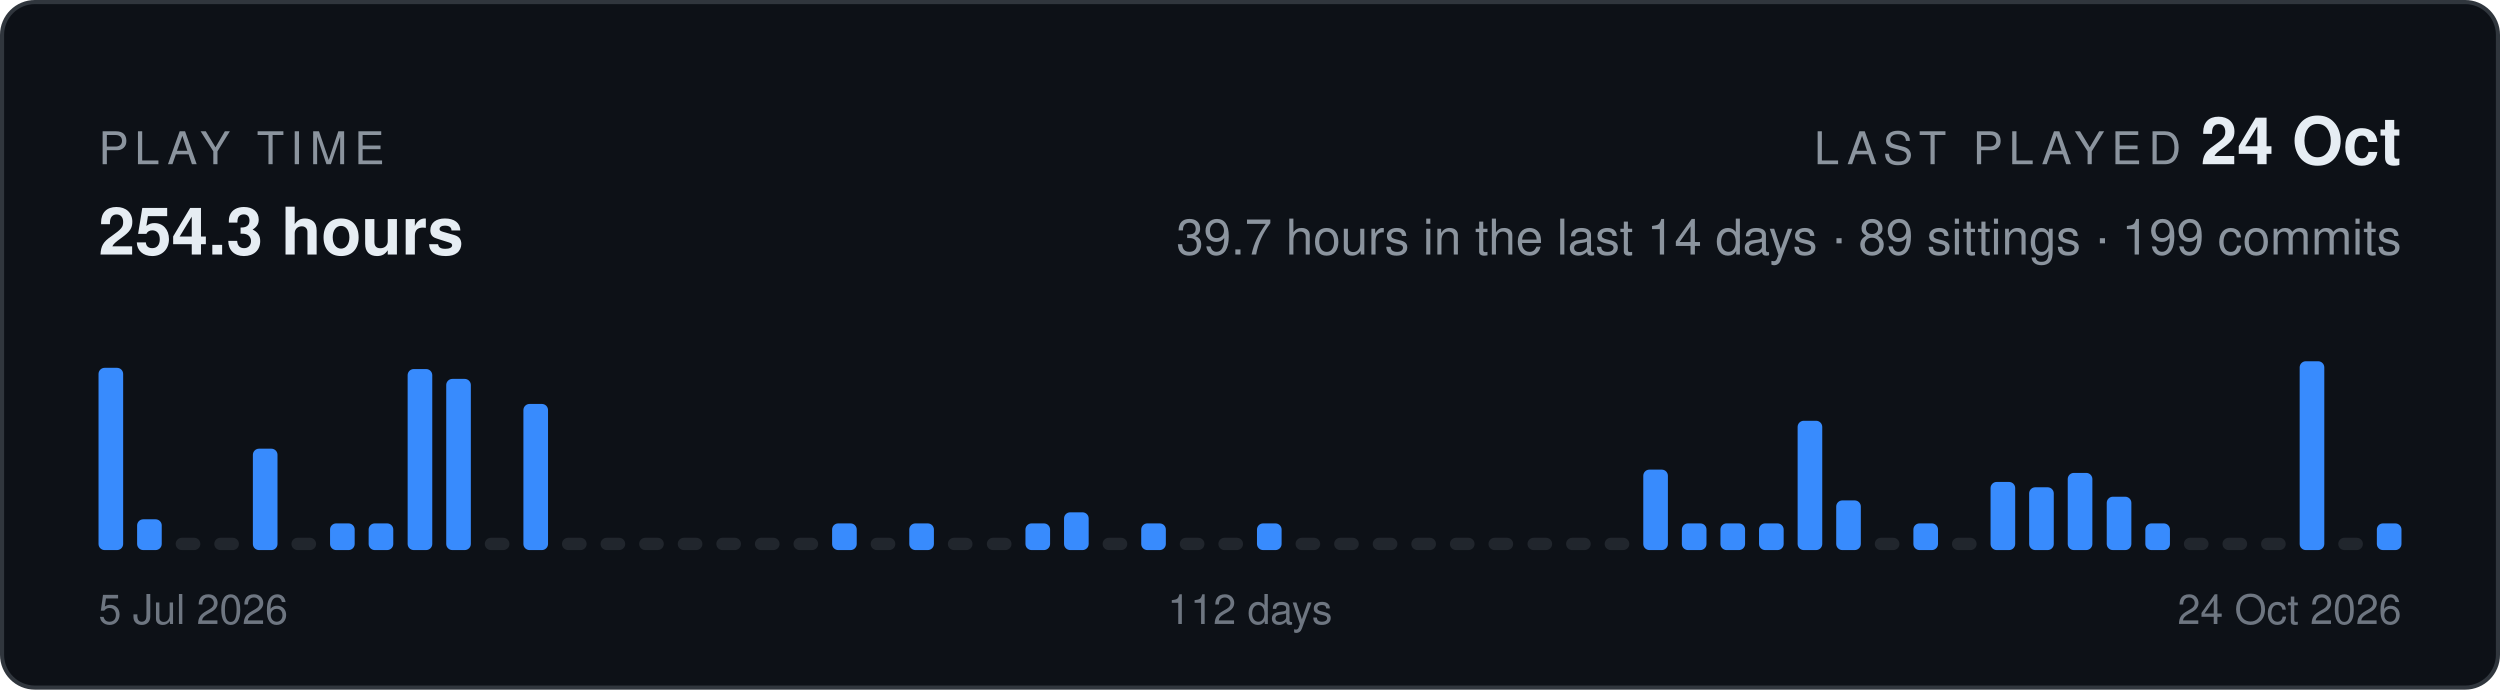
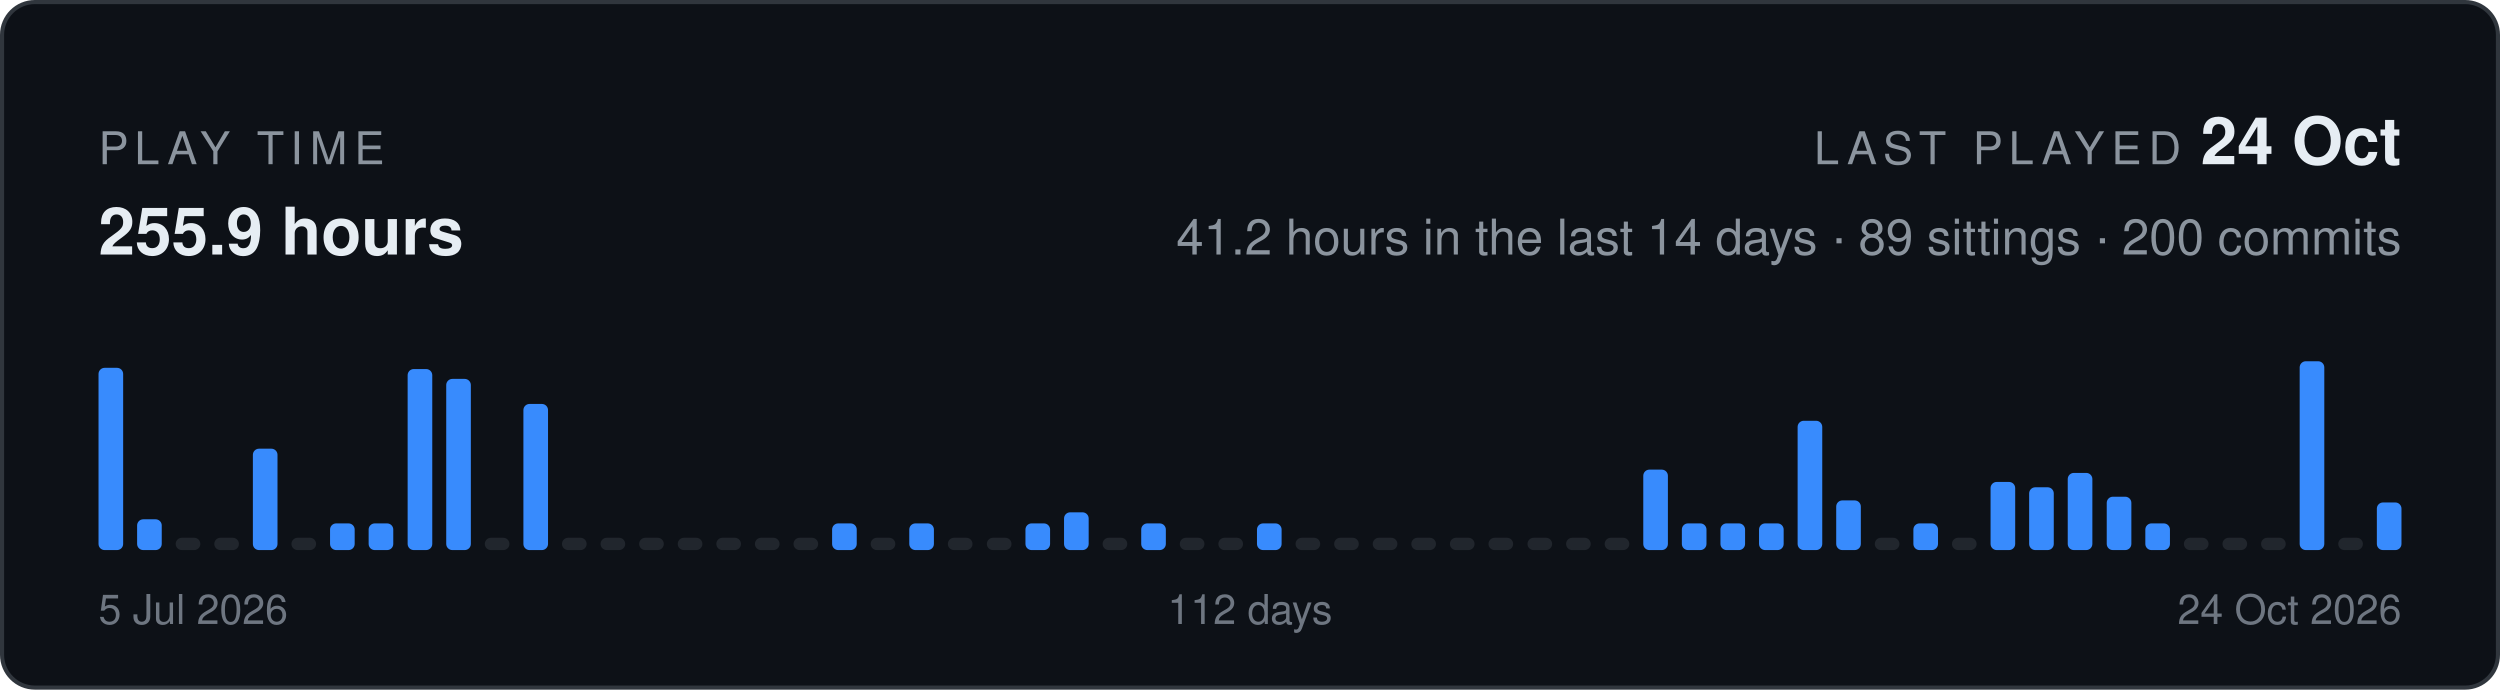
- <svg xmlns="http://www.w3.org/2000/svg" width="609" height="168" viewBox="0 0 609 168" role="img" aria-label="Play time: 254.3 hours over 199 commits, last played 24 Oct">
+ <svg xmlns="http://www.w3.org/2000/svg" width="609" height="168" viewBox="0 0 609 168" role="img" aria-label="Play time: 255.9 hours over 200 commits, last played 24 Oct">
  <style>
    .card { fill: #0d1117; stroke: #30363d }
    text { font-family: -apple-system, BlinkMacSystemFont, "Segoe UI", Helvetica, Arial, sans-serif }
    .label { font-size: 11px; letter-spacing: 1.7px; fill: #8b949e }
    .stat { font-size: 16px; font-weight: 600; letter-spacing: normal; fill: #e6edf3 }
    .note { font-size: 12px; fill: #8b949e }
    .axis { font-size: 10px; fill: #6e7681 }
    .bar { fill: #388bfd }
    .bar-quiet { fill: #21262d }
  </style>
  <rect class="card" x="0.5" y="0.5" width="608" height="167" rx="8" />
  <text class="label" x="24" y="40">PLAY TIME</text>
-   <text class="stat" x="24" y="62">254.3 hours</text>
+   <text class="stat" x="24" y="62">255.9 hours</text>
  <text class="label" x="585" y="40" text-anchor="end">LAST PLAYED <tspan class="stat">24 Oct</tspan>
  </text>
-   <text class="note" x="585" y="62" text-anchor="end">39.7 hours in the last 14 days   ·   89 sittings   ·   199 commits</text>
+   <text class="note" x="585" y="62" text-anchor="end">41.2 hours in the last 14 days   ·   89 sittings   ·   200 commits</text>
  <rect class="bar" x="24.0" y="89.6" width="6" height="44.4" rx="1.5" />
  <rect class="bar" x="33.4" y="126.5" width="6" height="7.5" rx="1.5" />
  <rect class="bar-quiet" x="42.8" y="131.0" width="6" height="3.0" rx="1.5" />
  <rect class="bar-quiet" x="52.2" y="131.0" width="6" height="3.0" rx="1.5" />
  <rect class="bar" x="61.6" y="109.3" width="6" height="24.7" rx="1.5" />
  <rect class="bar-quiet" x="71.0" y="131.0" width="6" height="3.0" rx="1.5" />
  <rect class="bar" x="80.4" y="127.5" width="6" height="6.5" rx="1.5" />
  <rect class="bar" x="89.8" y="127.5" width="6" height="6.5" rx="1.5" />
  <rect class="bar" x="99.3" y="89.9" width="6" height="44.1" rx="1.5" />
  <rect class="bar" x="108.7" y="92.3" width="6" height="41.7" rx="1.5" />
  <rect class="bar-quiet" x="118.1" y="131.0" width="6" height="3.0" rx="1.5" />
  <rect class="bar" x="127.5" y="98.4" width="6" height="35.6" rx="1.5" />
  <rect class="bar-quiet" x="136.9" y="131.0" width="6" height="3.0" rx="1.5" />
  <rect class="bar-quiet" x="146.3" y="131.0" width="6" height="3.0" rx="1.5" />
  <rect class="bar-quiet" x="155.7" y="131.0" width="6" height="3.0" rx="1.5" />
  <rect class="bar-quiet" x="165.1" y="131.0" width="6" height="3.0" rx="1.5" />
  <rect class="bar-quiet" x="174.5" y="131.0" width="6" height="3.0" rx="1.5" />
  <rect class="bar-quiet" x="183.9" y="131.0" width="6" height="3.0" rx="1.5" />
  <rect class="bar-quiet" x="193.3" y="131.0" width="6" height="3.0" rx="1.5" />
  <rect class="bar" x="202.7" y="127.5" width="6" height="6.5" rx="1.5" />
  <rect class="bar-quiet" x="212.1" y="131.0" width="6" height="3.0" rx="1.5" />
  <rect class="bar" x="221.5" y="127.5" width="6" height="6.5" rx="1.5" />
  <rect class="bar-quiet" x="230.9" y="131.0" width="6" height="3.0" rx="1.5" />
  <rect class="bar-quiet" x="240.4" y="131.0" width="6" height="3.0" rx="1.5" />
  <rect class="bar" x="249.8" y="127.5" width="6" height="6.5" rx="1.5" />
  <rect class="bar" x="259.2" y="124.8" width="6" height="9.2" rx="1.5" />
  <rect class="bar-quiet" x="268.6" y="131.0" width="6" height="3.0" rx="1.5" />
  <rect class="bar" x="278.0" y="127.5" width="6" height="6.5" rx="1.5" />
  <rect class="bar-quiet" x="287.4" y="131.0" width="6" height="3.0" rx="1.5" />
  <rect class="bar-quiet" x="296.8" y="131.0" width="6" height="3.0" rx="1.5" />
  <rect class="bar" x="306.2" y="127.5" width="6" height="6.5" rx="1.5" />
  <rect class="bar-quiet" x="315.6" y="131.0" width="6" height="3.0" rx="1.5" />
  <rect class="bar-quiet" x="325.0" y="131.0" width="6" height="3.0" rx="1.5" />
  <rect class="bar-quiet" x="334.4" y="131.0" width="6" height="3.0" rx="1.5" />
  <rect class="bar-quiet" x="343.8" y="131.0" width="6" height="3.0" rx="1.5" />
  <rect class="bar-quiet" x="353.2" y="131.0" width="6" height="3.0" rx="1.5" />
  <rect class="bar-quiet" x="362.6" y="131.0" width="6" height="3.0" rx="1.5" />
  <rect class="bar-quiet" x="372.1" y="131.0" width="6" height="3.0" rx="1.5" />
  <rect class="bar-quiet" x="381.5" y="131.0" width="6" height="3.0" rx="1.5" />
  <rect class="bar-quiet" x="390.9" y="131.0" width="6" height="3.0" rx="1.5" />
  <rect class="bar" x="400.3" y="114.4" width="6" height="19.6" rx="1.5" />
  <rect class="bar" x="409.7" y="127.5" width="6" height="6.5" rx="1.5" />
  <rect class="bar" x="419.1" y="127.5" width="6" height="6.5" rx="1.5" />
  <rect class="bar" x="428.5" y="127.5" width="6" height="6.5" rx="1.5" />
  <rect class="bar" x="437.9" y="102.5" width="6" height="31.5" rx="1.5" />
  <rect class="bar" x="447.3" y="121.9" width="6" height="12.1" rx="1.5" />
  <rect class="bar-quiet" x="456.7" y="131.0" width="6" height="3.0" rx="1.5" />
  <rect class="bar" x="466.1" y="127.5" width="6" height="6.5" rx="1.5" />
  <rect class="bar-quiet" x="475.5" y="131.0" width="6" height="3.0" rx="1.5" />
  <rect class="bar" x="484.9" y="117.4" width="6" height="16.6" rx="1.5" />
  <rect class="bar" x="494.3" y="118.7" width="6" height="15.3" rx="1.5" />
  <rect class="bar" x="503.7" y="115.2" width="6" height="18.8" rx="1.5" />
  <rect class="bar" x="513.2" y="121.0" width="6" height="13.0" rx="1.5" />
  <rect class="bar" x="522.6" y="127.5" width="6" height="6.5" rx="1.5" />
  <rect class="bar-quiet" x="532.0" y="131.0" width="6" height="3.0" rx="1.5" />
  <rect class="bar-quiet" x="541.4" y="131.0" width="6" height="3.0" rx="1.5" />
  <rect class="bar-quiet" x="550.8" y="131.0" width="6" height="3.0" rx="1.5" />
  <rect class="bar" x="560.2" y="88.0" width="6" height="46.0" rx="1.5" />
  <rect class="bar-quiet" x="569.6" y="131.0" width="6" height="3.0" rx="1.5" />
-   <rect class="bar" x="579.0" y="127.5" width="6" height="6.5" rx="1.5" />
+   <rect class="bar" x="579.0" y="122.4" width="6" height="11.6" rx="1.5" />
  <text class="axis" x="24" y="152">5 Jul 2026</text>
  <text class="axis" x="304.5" y="152" text-anchor="middle">112 days</text>
  <text class="axis" x="585" y="152" text-anchor="end">24 Oct 2026</text>
</svg>
